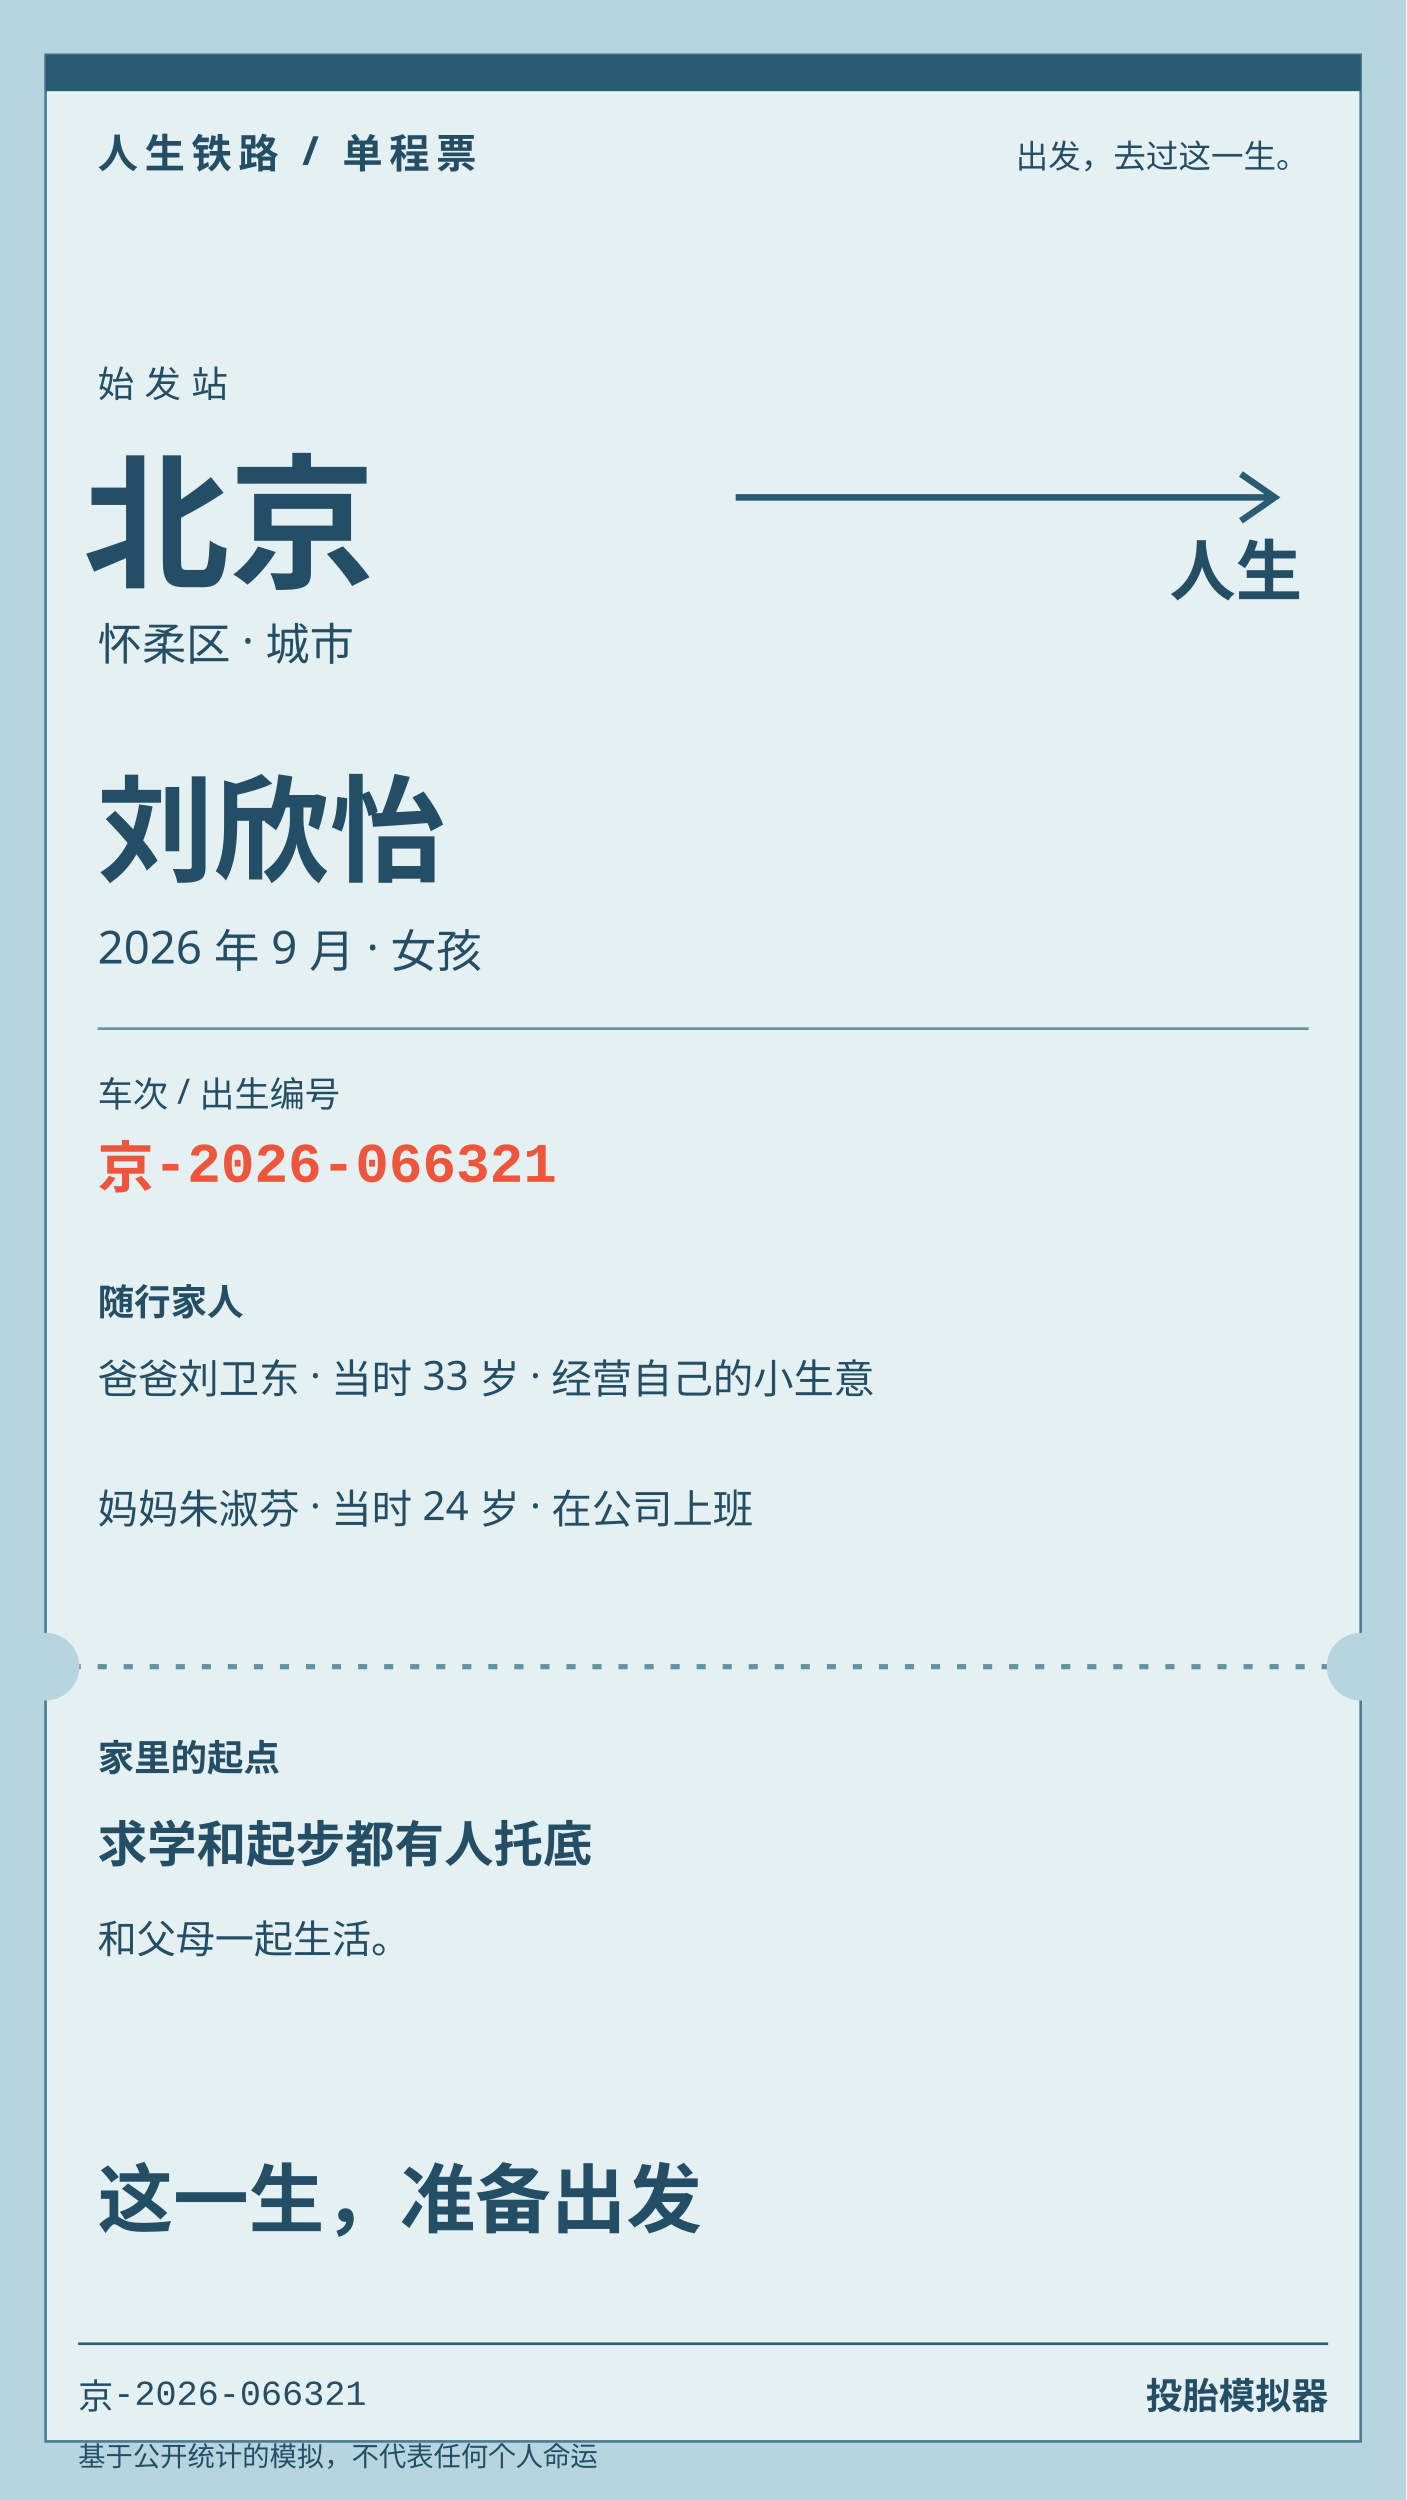
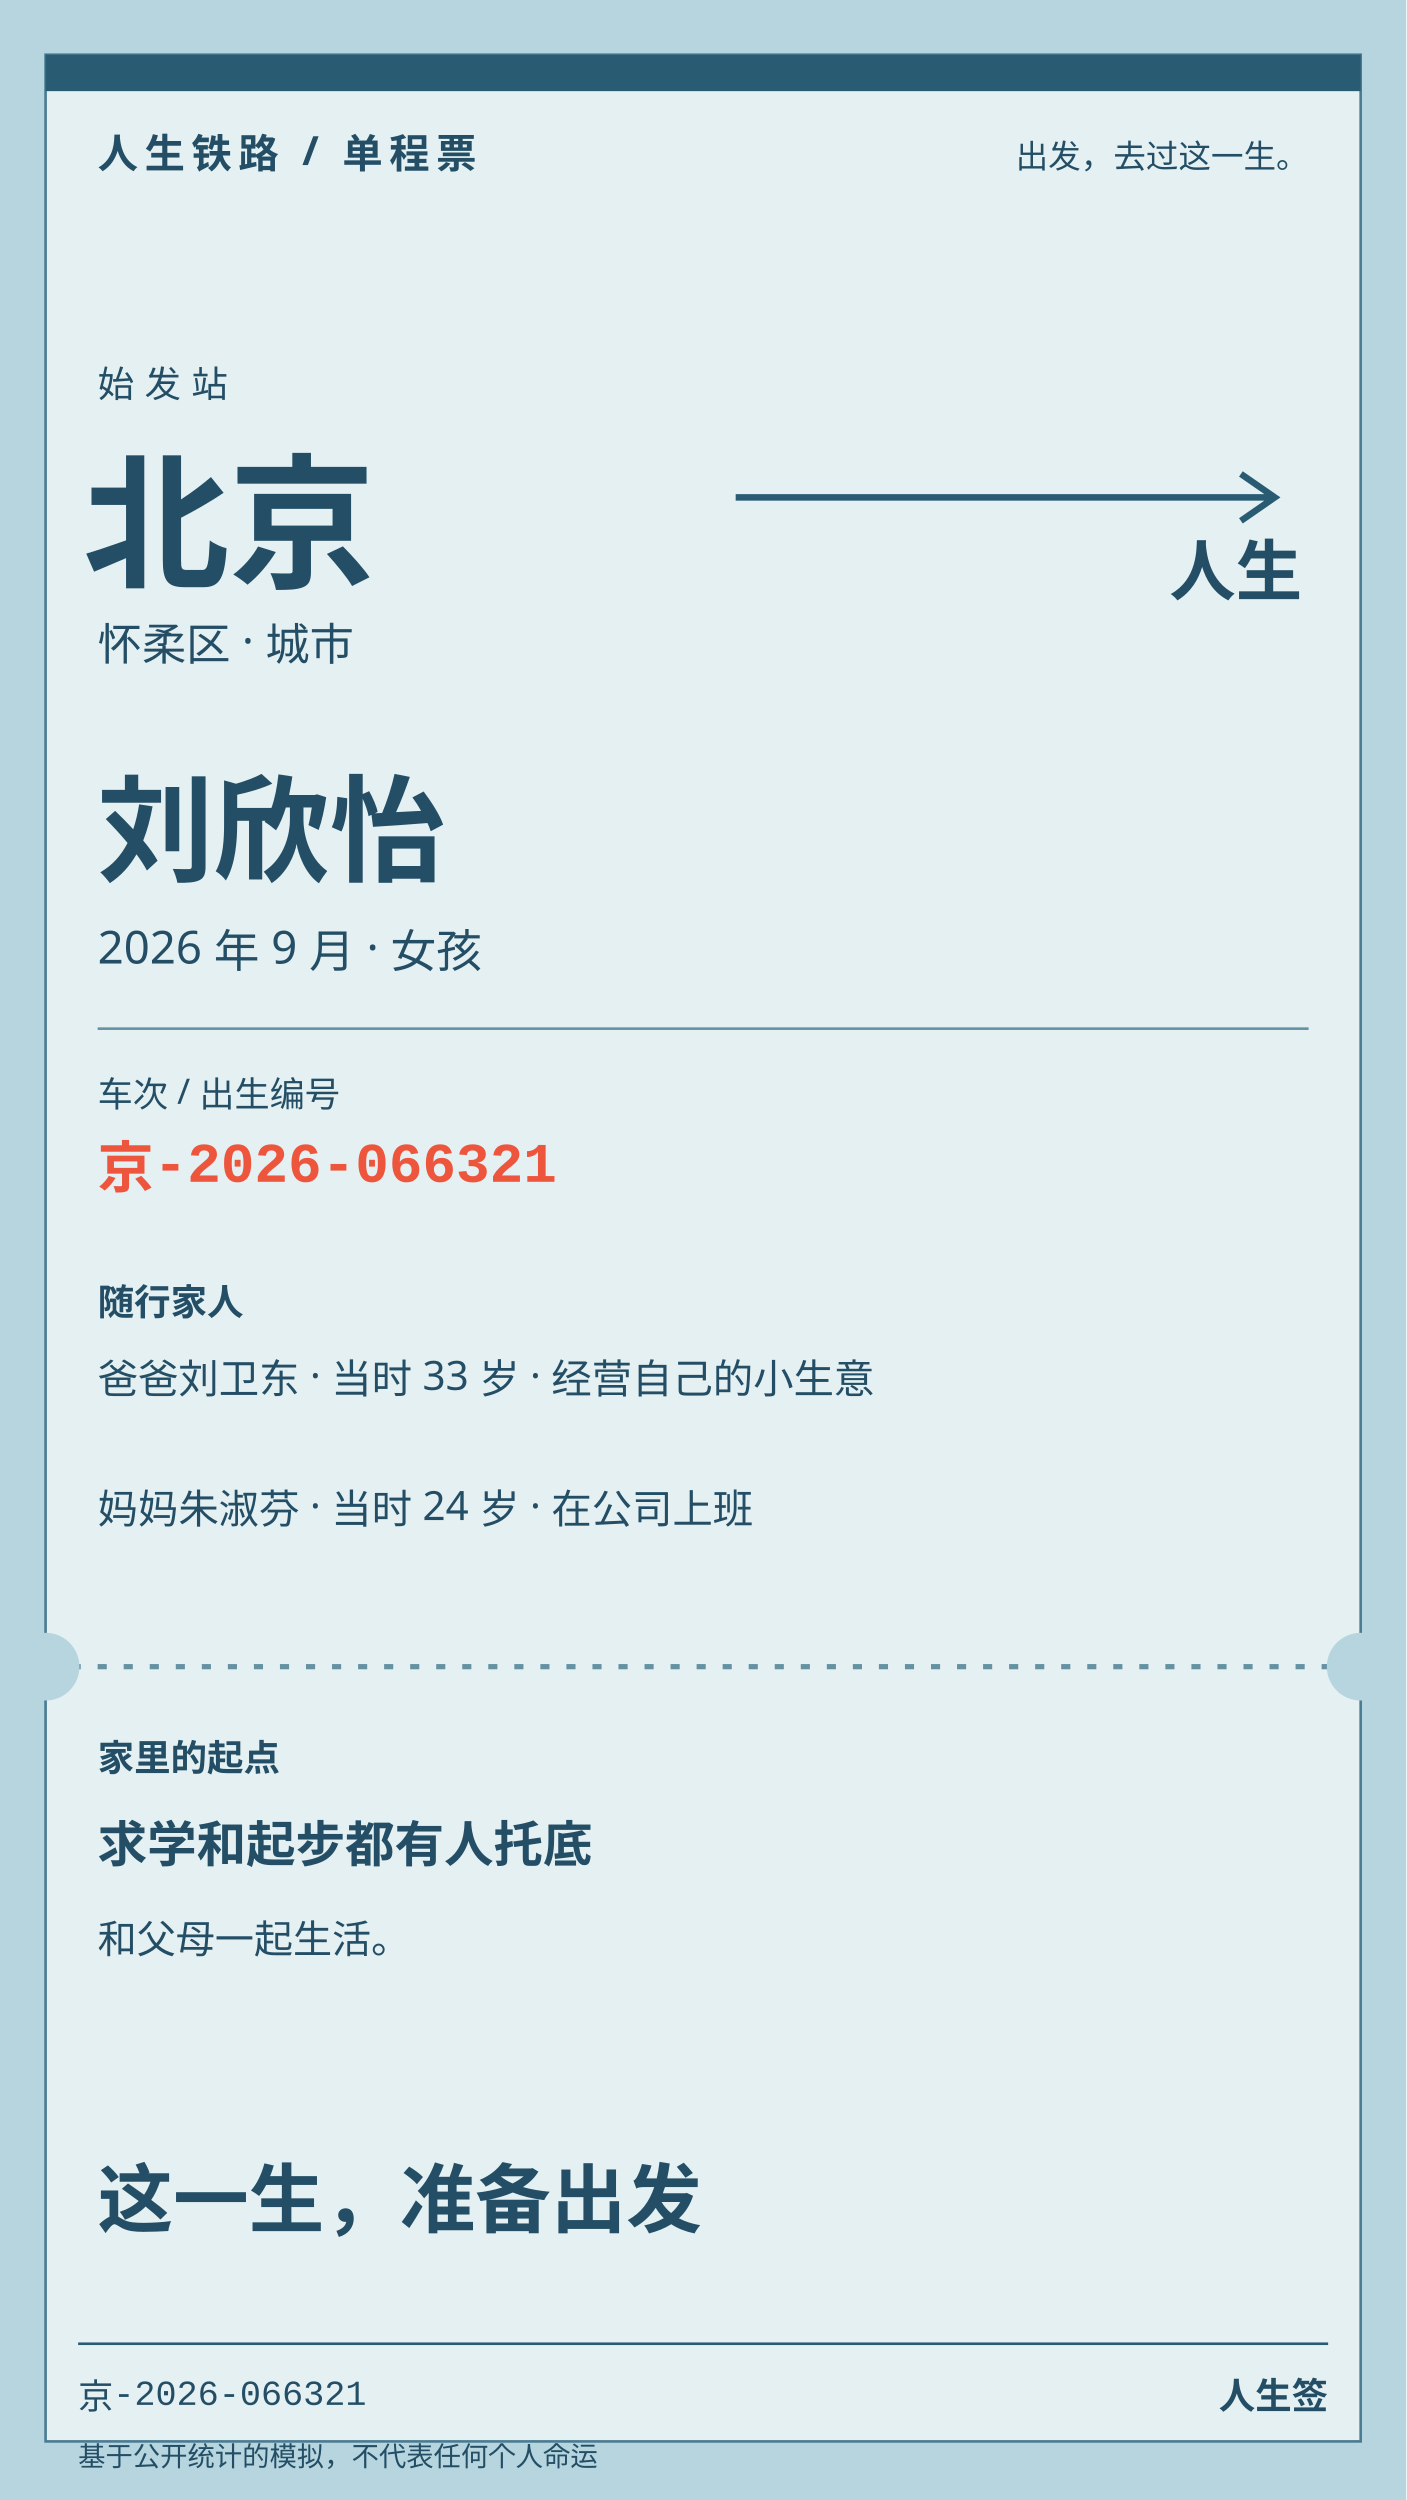
<svg xmlns="http://www.w3.org/2000/svg" width="1080" height="1920" viewBox="0 0 1080 1920">
  <rect width="1080" height="1920" fill="#b6d5df" />
  <g fill="#234e65" font-family="PingFang SC,Microsoft YaHei,Heiti SC,sans-serif">
    <path d="M35 42H1045V1875H35Z" fill="#e4f0f2" stroke="#497b91" stroke-width="2" />
    <rect x="35" y="42" width="1010" height="28" fill="#295b73" />
    <text x="75" y="129" font-size="31" font-weight="700" letter-spacing="5">人生铁路 / 单程票</text>
    <text x="1005" y="129" font-size="25" text-anchor="end">出发，去过这一生。</text>
    <text x="75" y="305" font-size="28" letter-spacing="8">始发站</text>
    <text x="64" y="443" font-size="112" font-weight="800">北京</text>
    <text x="75" y="507" font-size="34">怀柔区 · 城市</text>
    <path d="M565 382H979M953 364L979 382L953 400" fill="none" stroke="#295b73" stroke-width="5" />
    <text x="1000" y="457" font-size="51" text-anchor="end" font-weight="700">人生</text>
    <text x="75" y="670" font-size="89" font-weight="700">刘欣怡</text>
    <text x="75" y="740" font-size="35">2026 年 9 月 · 女孩</text>
    <path d="M75 790H1005" stroke="#6591a2" stroke-width="2" />
    <text x="75" y="850" font-size="27">车次 / 出生编号</text>
    <text x="75" y="912" font-size="43" font-family="Menlo,Courier New,monospace" fill="#ed563c" font-weight="700">京-2026-066321</text>
    <text x="75" y="1010" font-size="28" font-weight="700">随行家人</text>
    <text x="75" y="1070" font-size="31">爸爸刘卫东 · 当时 33 岁 · 经营自己的小生意</text>
    <text x="75" y="1170" font-size="31">妈妈朱淑芬 · 当时 24 岁 · 在公司上班</text>
    <path d="M35 1280H1045" stroke="#6492a3" stroke-dasharray="7 13" stroke-width="4" />
    <circle cx="35" cy="1280" r="26" fill="#b6d5df" />
    <circle cx="1045" cy="1280" r="26" fill="#b6d5df" />
    <text x="75" y="1360" font-size="28" font-weight="700">家里的起点</text>
    <text x="75" y="1430" font-size="38" font-weight="700">求学和起步都有人托底</text>
    <text x="75" y="1500" font-size="30">和父母一起生活。</text>
    <text x="75" y="1710" font-size="58" font-weight="800">这一生，准备出发</text>
    <path d="M60 1800H1020" stroke="#295b73" stroke-width="2" />
    <text x="60" y="1850" font-size="27" font-family="Menlo,Courier New,monospace">京-2026-066321</text>
-     <text x="1020" y="1850" font-size="28" text-anchor="end" font-weight="700">投胎模拟器</text>
+     <text x="1020" y="1850" font-size="28" text-anchor="end" font-weight="700">人生签</text>
    <text x="60" y="1894" font-size="21">基于公开统计的模拟，不代表任何个人命运</text>
  </g>
</svg>
